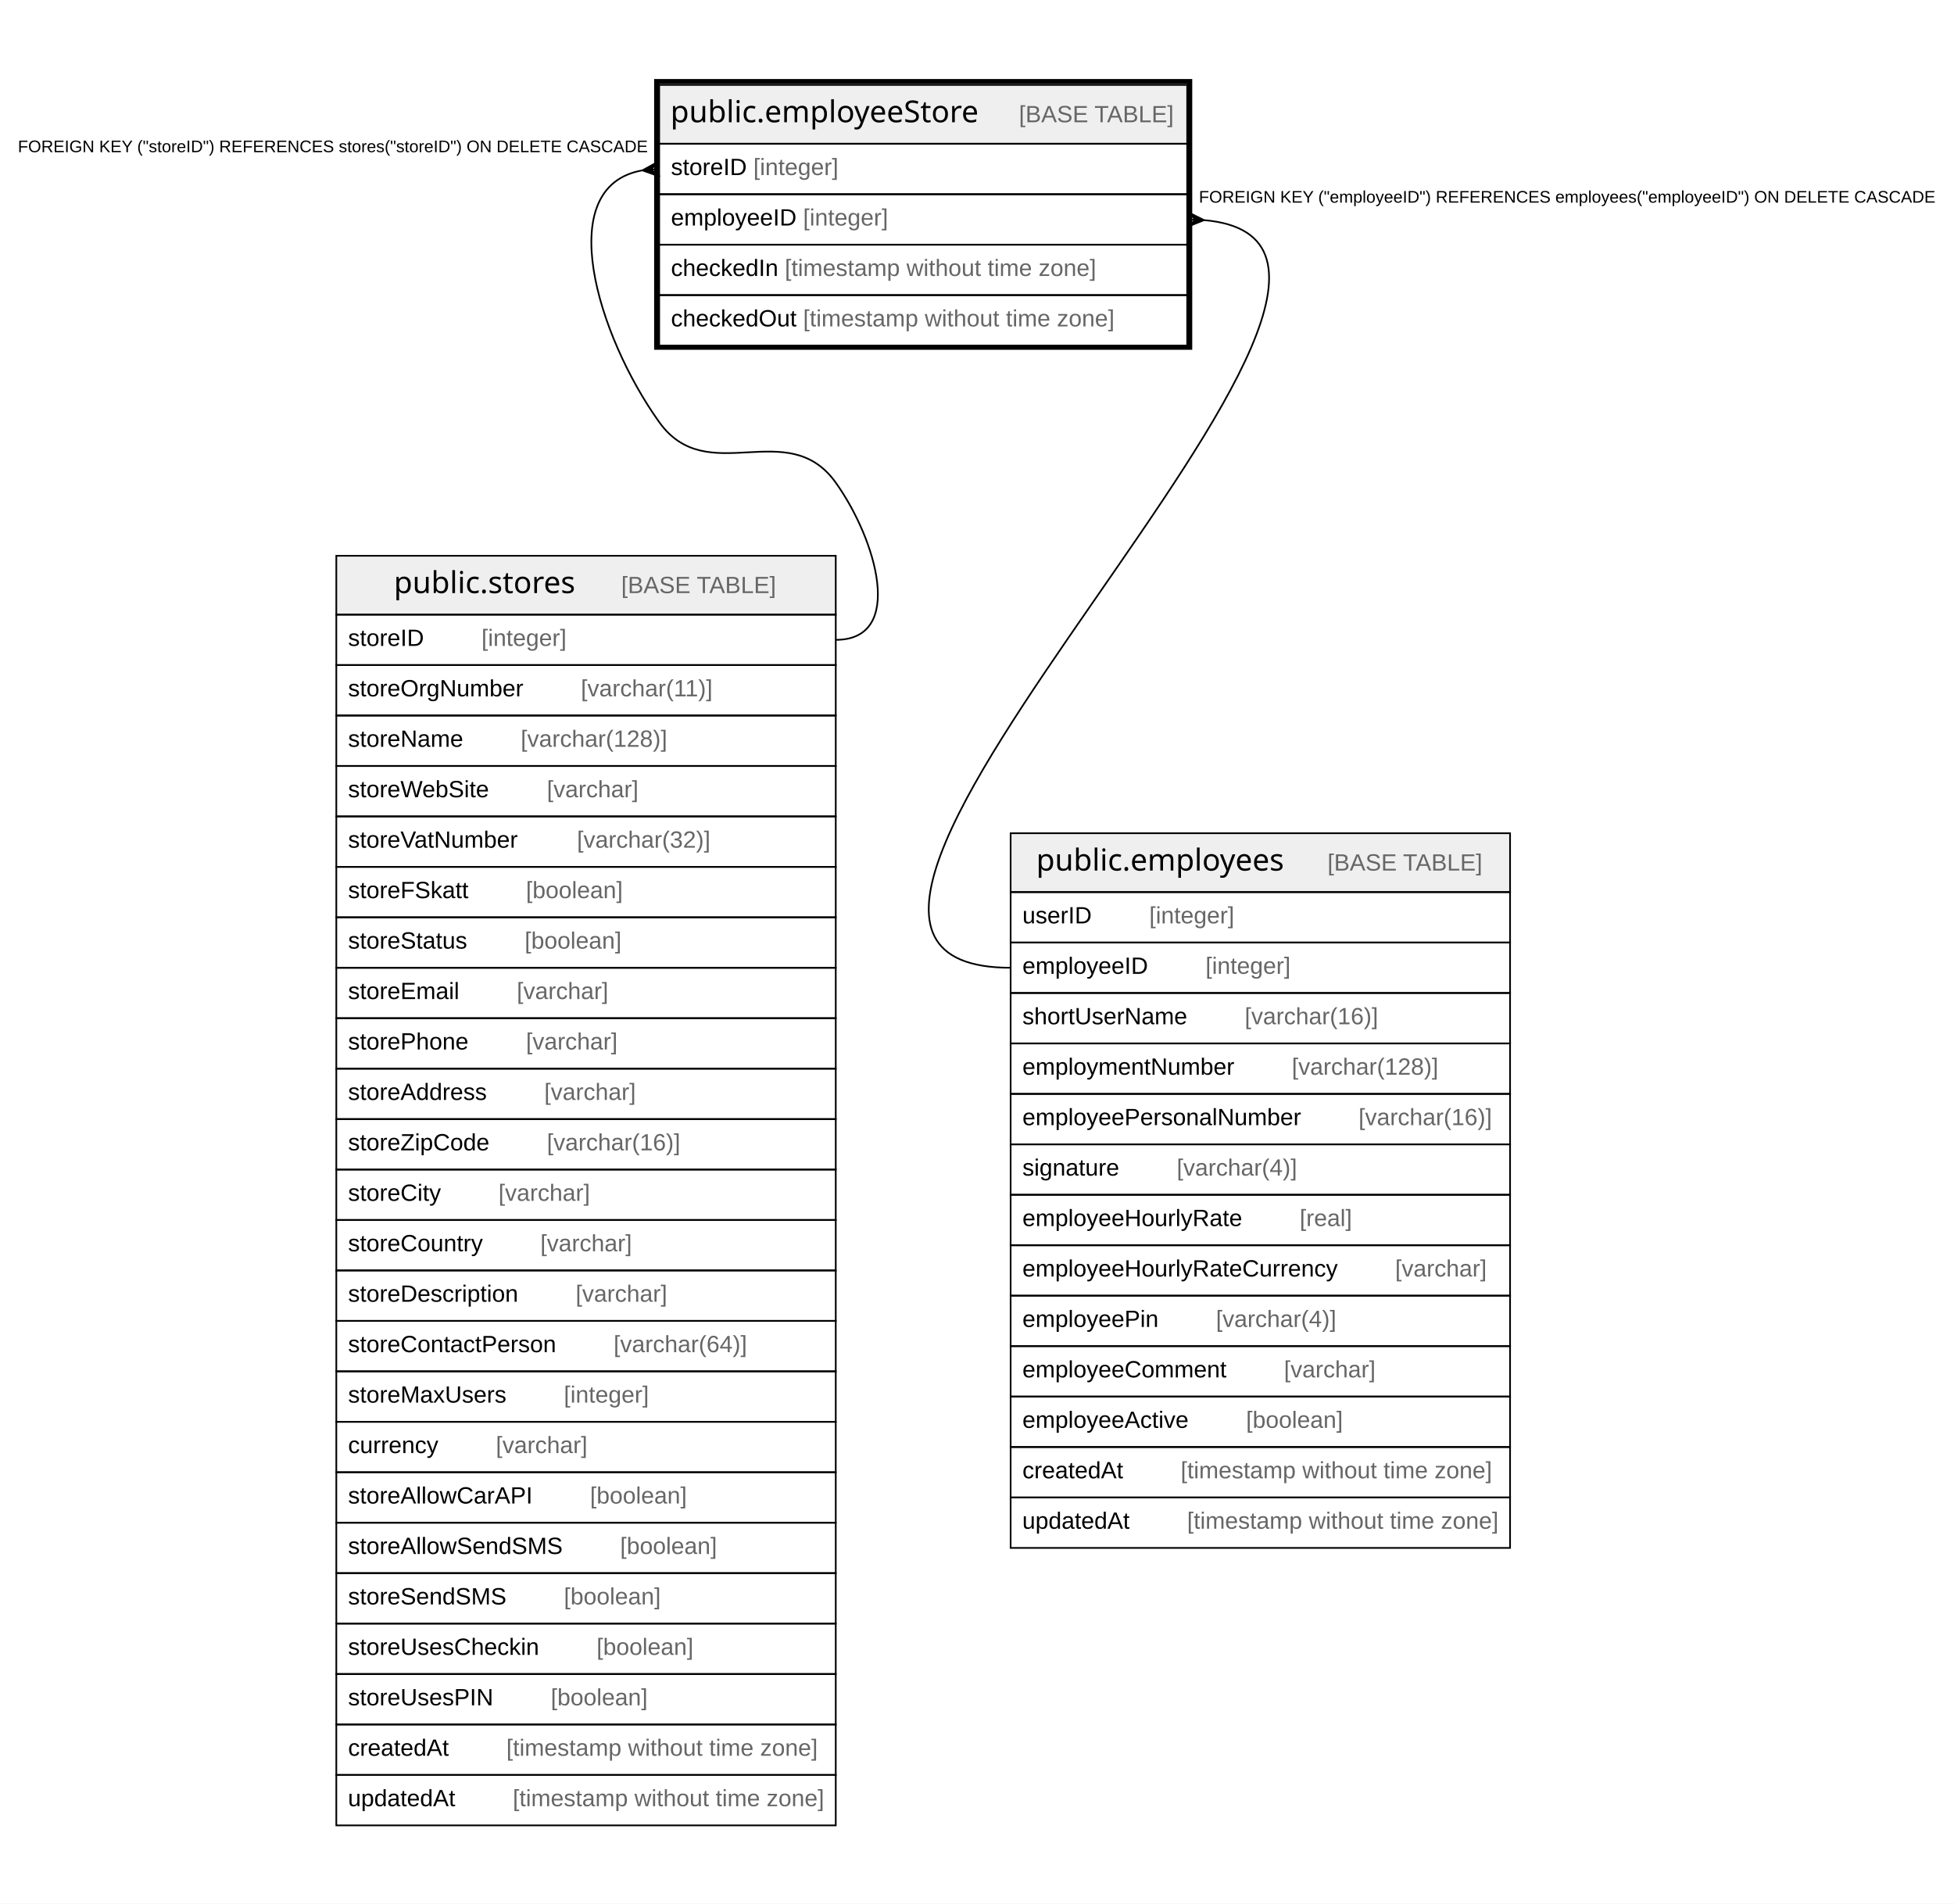
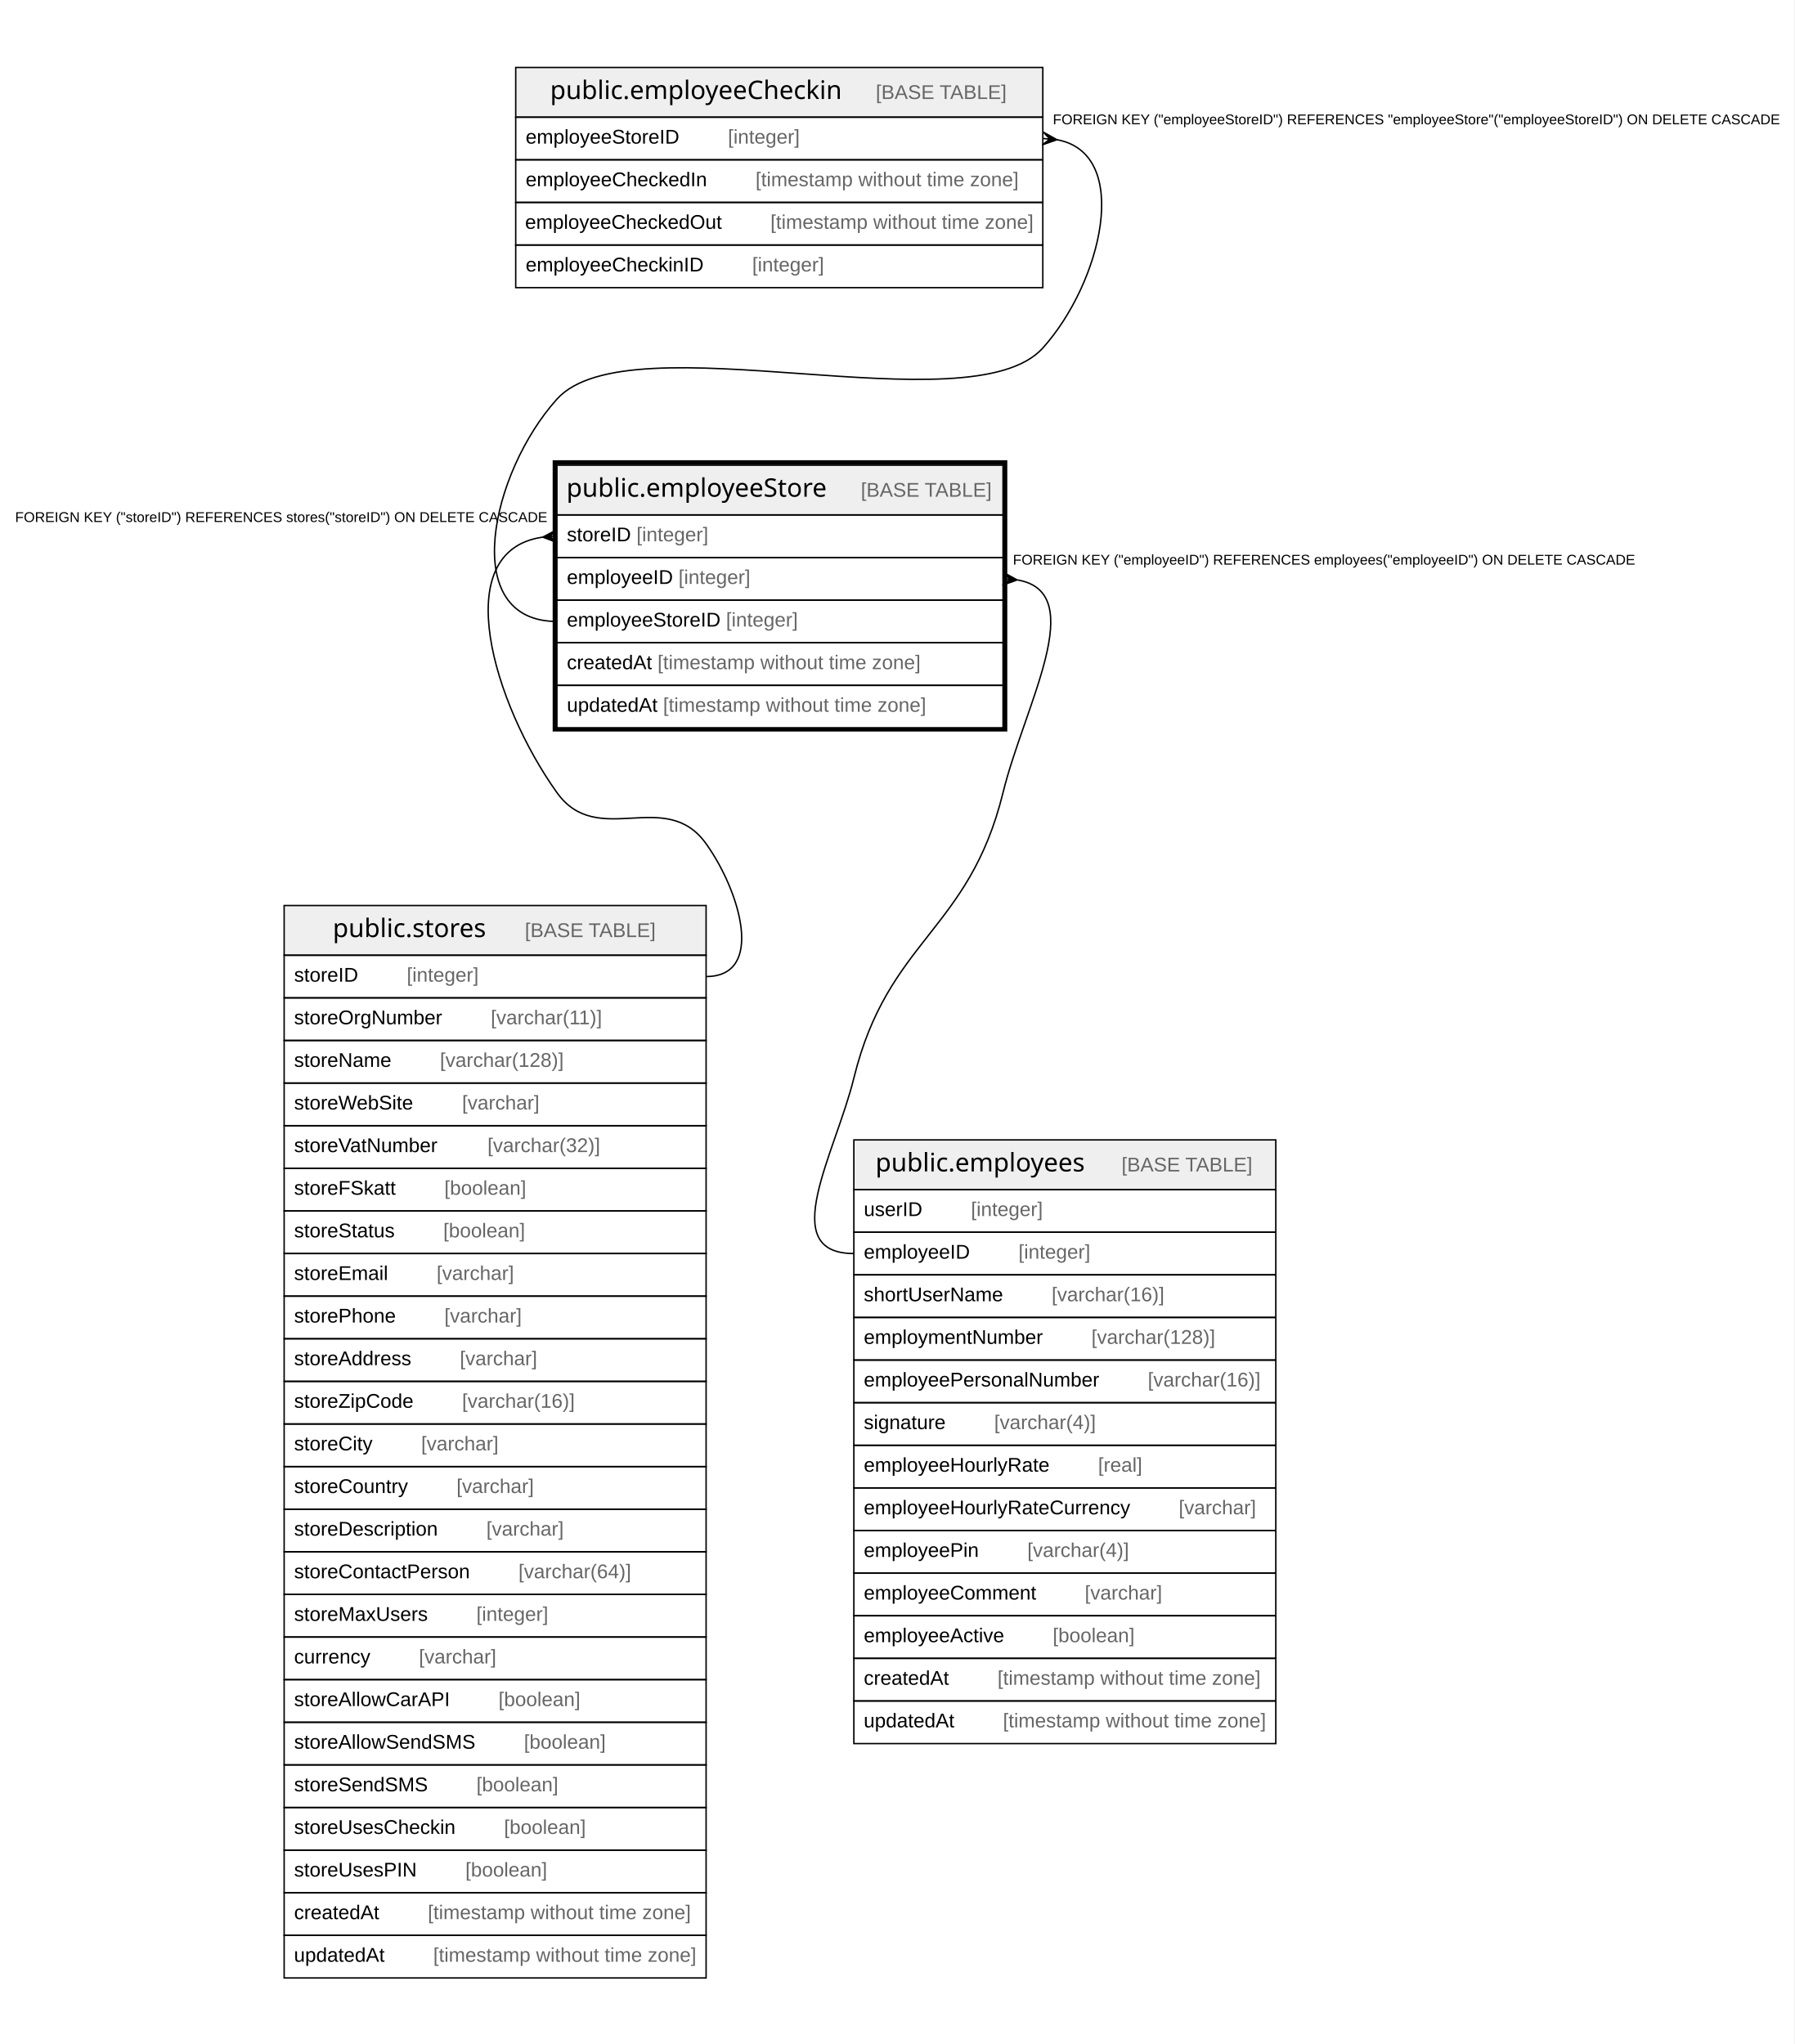
- <svg xmlns="http://www.w3.org/2000/svg" width="1162pt" height="1132pt" viewBox="0.00 0.00 1162.00 1132.00">
-   <g id="graph0" class="graph" transform="scale(1 1) rotate(0) translate(4 1128)">
-     <polygon fill="#ffffff" stroke="transparent" points="-4,4 -4,-1128 1158,-1128 1158,4 -4,4" />
+ <svg xmlns="http://www.w3.org/2000/svg" width="1263pt" height="1439pt" viewBox="0.00 0.00 1263.00 1439.00">
+   <g id="graph0" class="graph" transform="scale(1 1) rotate(0) translate(4 1435)">
+     <polygon fill="#ffffff" stroke="transparent" points="-4,4 -4,-1435 1259,-1435 1259,4 -4,4" />
    <g id="node1" class="node">
-       <polygon fill="#efefef" stroke="transparent" points="388,-1042.5 388,-1077.5 702,-1077.5 702,-1042.5 388,-1042.5" />
-       <polygon fill="none" stroke="#000000" points="388,-1042.5 388,-1077.5 702,-1077.5 702,-1042.5 388,-1042.5" />
-       <text text-anchor="start" x="394.697" y="-1055.3" font-family="Arial Bold" font-size="18.00" fill="#000000">public.employeeStore</text>
-       <text text-anchor="start" x="567.735" y="-1055.3" font-family="Arial" font-size="14.00" fill="#000000">    </text>
-       <text text-anchor="start" x="601.94" y="-1055.3" font-family="Arial" font-size="14.00" fill="#666666">[BASE TABLE]</text>
+       <polygon fill="#efefef" stroke="transparent" points="388,-1072.5 388,-1107.5 702,-1107.5 702,-1072.5 388,-1072.5" />
+       <polygon fill="none" stroke="#000000" points="388,-1072.5 388,-1107.5 702,-1107.5 702,-1072.5 388,-1072.5" />
+       <text text-anchor="start" x="394.697" y="-1085.3" font-family="Arial Bold" font-size="18.00" fill="#000000">public.employeeStore</text>
+       <text text-anchor="start" x="567.735" y="-1085.3" font-family="Arial" font-size="14.00" fill="#000000">    </text>
+       <text text-anchor="start" x="601.94" y="-1085.3" font-family="Arial" font-size="14.00" fill="#666666">[BASE TABLE]</text>
+       <polygon fill="none" stroke="#000000" points="388,-1042.5 388,-1072.5 702,-1072.5 702,-1042.5 388,-1042.5" />
+       <text text-anchor="start" x="395" y="-1053.9" font-family="Arial" font-size="14.00" fill="#000000">storeID </text>
+       <text text-anchor="start" x="444.004" y="-1053.9" font-family="Arial" font-size="14.00" fill="#666666">[integer]</text>
      <polygon fill="none" stroke="#000000" points="388,-1012.5 388,-1042.5 702,-1042.5 702,-1012.5 388,-1012.5" />
-       <text text-anchor="start" x="395" y="-1023.9" font-family="Arial" font-size="14.00" fill="#000000">storeID </text>
-       <text text-anchor="start" x="444.004" y="-1023.9" font-family="Arial" font-size="14.00" fill="#666666">[integer]</text>
+       <text text-anchor="start" x="395" y="-1023.9" font-family="Arial" font-size="14.00" fill="#000000">employeeID </text>
+       <text text-anchor="start" x="473.568" y="-1023.9" font-family="Arial" font-size="14.00" fill="#666666">[integer]</text>
      <polygon fill="none" stroke="#000000" points="388,-982.5 388,-1012.5 702,-1012.5 702,-982.5 388,-982.5" />
-       <text text-anchor="start" x="395" y="-993.9" font-family="Arial" font-size="14.00" fill="#000000">employeeID </text>
-       <text text-anchor="start" x="473.568" y="-993.9" font-family="Arial" font-size="14.00" fill="#666666">[integer]</text>
+       <text text-anchor="start" x="395" y="-993.9" font-family="Arial" font-size="14.00" fill="#000000">employeeStoreID </text>
+       <text text-anchor="start" x="507.021" y="-993.9" font-family="Arial" font-size="14.00" fill="#666666">[integer]</text>
      <polygon fill="none" stroke="#000000" points="388,-952.5 388,-982.5 702,-982.5 702,-952.5 388,-952.5" />
-       <text text-anchor="start" x="395" y="-963.9" font-family="Arial" font-size="14.00" fill="#000000">checkedIn </text>
-       <text text-anchor="start" x="462.694" y="-963.9" font-family="Arial" font-size="14.00" fill="#666666">[timestamp without time zone]</text>
+       <text text-anchor="start" x="395" y="-963.9" font-family="Arial" font-size="14.00" fill="#000000">createdAt </text>
+       <text text-anchor="start" x="458.799" y="-963.9" font-family="Arial" font-size="14.00" fill="#666666">[timestamp without time zone]</text>
      <polygon fill="none" stroke="#000000" points="388,-922.5 388,-952.5 702,-952.5 702,-922.5 388,-922.5" />
-       <text text-anchor="start" x="395" y="-933.9" font-family="Arial" font-size="14.00" fill="#000000">checkedOut </text>
-       <text text-anchor="start" x="473.585" y="-933.9" font-family="Arial" font-size="14.00" fill="#666666">[timestamp without time zone]</text>
-       <polygon fill="none" stroke="#000000" stroke-width="3" points="386.5,-921.5 386.5,-1079.5 703.5,-1079.5 703.5,-921.5 386.5,-921.5" />
+       <text text-anchor="start" x="395" y="-933.9" font-family="Arial" font-size="14.00" fill="#000000">updatedAt </text>
+       <text text-anchor="start" x="462.704" y="-933.9" font-family="Arial" font-size="14.00" fill="#666666">[timestamp without time zone]</text>
+       <polygon fill="none" stroke="#000000" stroke-width="3" points="386.5,-921.5 386.5,-1109.5 703.5,-1109.5 703.5,-921.5 386.5,-921.5" />
    </g>
    <g id="node2" class="node">
      <polygon fill="#efefef" stroke="transparent" points="196,-762.5 196,-797.5 493,-797.5 493,-762.5 196,-762.5" />
      <polygon fill="none" stroke="#000000" points="196,-762.5 196,-797.5 493,-797.5 493,-762.5 196,-762.5" />
      <text text-anchor="start" x="230.208" y="-775.3" font-family="Arial Bold" font-size="18.00" fill="#000000">public.stores</text>
      <text text-anchor="start" x="331.224" y="-775.3" font-family="Arial" font-size="14.00" fill="#000000">    </text>
      <text text-anchor="start" x="365.429" y="-775.3" font-family="Arial" font-size="14.00" fill="#666666">[BASE TABLE]</text>
      <polygon fill="none" stroke="#000000" points="196,-732.5 196,-762.5 493,-762.5 493,-732.5 196,-732.5" />
      <text text-anchor="start" x="203" y="-743.9" font-family="Arial" font-size="14.00" fill="#000000">storeID    </text>
      <text text-anchor="start" x="282.318" y="-743.9" font-family="Arial" font-size="14.00" fill="#666666">[integer]</text>
      <polygon fill="none" stroke="#000000" points="196,-702.5 196,-732.5 493,-732.5 493,-702.5 196,-702.5" />
      <text text-anchor="start" x="203" y="-713.9" font-family="Arial" font-size="14.00" fill="#000000">storeOrgNumber    </text>
      <text text-anchor="start" x="341.431" y="-713.9" font-family="Arial" font-size="14.00" fill="#666666">[varchar(11)]</text>
      <polygon fill="none" stroke="#000000" points="196,-672.5 196,-702.5 493,-702.5 493,-672.5 196,-672.5" />
      <text text-anchor="start" x="203" y="-683.9" font-family="Arial" font-size="14.00" fill="#000000">storeName    </text>
      <text text-anchor="start" x="305.654" y="-683.9" font-family="Arial" font-size="14.00" fill="#666666">[varchar(128)]</text>
      <polygon fill="none" stroke="#000000" points="196,-642.5 196,-672.5 493,-672.5 493,-642.5 196,-642.5" />
      <text text-anchor="start" x="203" y="-653.9" font-family="Arial" font-size="14.00" fill="#000000">storeWebSite    </text>
      <text text-anchor="start" x="321.217" y="-653.9" font-family="Arial" font-size="14.00" fill="#666666">[varchar]</text>
      <polygon fill="none" stroke="#000000" points="196,-612.5 196,-642.5 493,-642.5 493,-612.5 196,-612.5" />
      <text text-anchor="start" x="203" y="-623.9" font-family="Arial" font-size="14.00" fill="#000000">storeVatNumber    </text>
      <text text-anchor="start" x="339.107" y="-623.9" font-family="Arial" font-size="14.00" fill="#666666">[varchar(32)]</text>
      <polygon fill="none" stroke="#000000" points="196,-582.5 196,-612.5 493,-612.5 493,-582.5 196,-582.5" />
      <text text-anchor="start" x="203" y="-593.9" font-family="Arial" font-size="14.00" fill="#000000">storeFSkatt    </text>
      <text text-anchor="start" x="308.774" y="-593.9" font-family="Arial" font-size="14.00" fill="#666666">[boolean]</text>
      <polygon fill="none" stroke="#000000" points="196,-552.5 196,-582.5 493,-582.5 493,-552.5 196,-552.5" />
      <text text-anchor="start" x="203" y="-563.9" font-family="Arial" font-size="14.00" fill="#000000">storeStatus    </text>
      <text text-anchor="start" x="308.004" y="-563.9" font-family="Arial" font-size="14.00" fill="#666666">[boolean]</text>
      <polygon fill="none" stroke="#000000" points="196,-522.5 196,-552.5 493,-552.5 493,-522.5 196,-522.5" />
      <text text-anchor="start" x="203" y="-533.9" font-family="Arial" font-size="14.00" fill="#000000">storeEmail    </text>
      <text text-anchor="start" x="303.314" y="-533.9" font-family="Arial" font-size="14.00" fill="#666666">[varchar]</text>
      <polygon fill="none" stroke="#000000" points="196,-492.5 196,-522.5 493,-522.5 493,-492.5 196,-492.5" />
      <text text-anchor="start" x="203" y="-503.9" font-family="Arial" font-size="14.00" fill="#000000">storePhone    </text>
      <text text-anchor="start" x="308.788" y="-503.9" font-family="Arial" font-size="14.00" fill="#666666">[varchar]</text>
      <polygon fill="none" stroke="#000000" points="196,-462.5 196,-492.5 493,-492.5 493,-462.5 196,-462.5" />
      <text text-anchor="start" x="203" y="-473.9" font-family="Arial" font-size="14.00" fill="#000000">storeAddress    </text>
      <text text-anchor="start" x="319.666" y="-473.9" font-family="Arial" font-size="14.00" fill="#666666">[varchar]</text>
      <polygon fill="none" stroke="#000000" points="196,-432.5 196,-462.5 493,-462.5 493,-432.5 196,-432.5" />
      <text text-anchor="start" x="203" y="-443.9" font-family="Arial" font-size="14.00" fill="#000000">storeZipCode    </text>
      <text text-anchor="start" x="321.217" y="-443.9" font-family="Arial" font-size="14.00" fill="#666666">[varchar(16)]</text>
      <polygon fill="none" stroke="#000000" points="196,-402.5 196,-432.5 493,-432.5 493,-402.5 196,-402.5" />
      <text text-anchor="start" x="203" y="-413.9" font-family="Arial" font-size="14.00" fill="#000000">storeCity    </text>
      <text text-anchor="start" x="292.425" y="-413.9" font-family="Arial" font-size="14.00" fill="#666666">[varchar]</text>
      <polygon fill="none" stroke="#000000" points="196,-372.5 196,-402.5 493,-402.5 493,-372.5 196,-372.5" />
      <text text-anchor="start" x="203" y="-383.9" font-family="Arial" font-size="14.00" fill="#000000">storeCountry    </text>
      <text text-anchor="start" x="317.327" y="-383.9" font-family="Arial" font-size="14.00" fill="#666666">[varchar]</text>
      <polygon fill="none" stroke="#000000" points="196,-342.5 196,-372.5 493,-372.5 493,-342.5 196,-342.5" />
      <text text-anchor="start" x="203" y="-353.9" font-family="Arial" font-size="14.00" fill="#000000">storeDescription    </text>
      <text text-anchor="start" x="338.323" y="-353.9" font-family="Arial" font-size="14.00" fill="#666666">[varchar]</text>
      <polygon fill="none" stroke="#000000" points="196,-312.5 196,-342.5 493,-342.5 493,-312.5 196,-312.5" />
      <text text-anchor="start" x="203" y="-323.9" font-family="Arial" font-size="14.00" fill="#000000">storeContactPerson    </text>
      <text text-anchor="start" x="360.902" y="-323.9" font-family="Arial" font-size="14.00" fill="#666666">[varchar(64)]</text>
      <polygon fill="none" stroke="#000000" points="196,-282.5 196,-312.5 493,-312.5 493,-282.5 196,-282.5" />
      <text text-anchor="start" x="203" y="-293.9" font-family="Arial" font-size="14.00" fill="#000000">storeMaxUsers    </text>
      <text text-anchor="start" x="331.314" y="-293.9" font-family="Arial" font-size="14.00" fill="#666666">[integer]</text>
      <polygon fill="none" stroke="#000000" points="196,-252.5 196,-282.5 493,-282.5 493,-252.5 196,-252.5" />
      <text text-anchor="start" x="203" y="-263.9" font-family="Arial" font-size="14.00" fill="#000000">currency    </text>
      <text text-anchor="start" x="290.874" y="-263.9" font-family="Arial" font-size="14.00" fill="#666666">[varchar]</text>
      <polygon fill="none" stroke="#000000" points="196,-222.5 196,-252.5 493,-252.5 493,-222.5 196,-222.5" />
      <text text-anchor="start" x="203" y="-233.9" font-family="Arial" font-size="14.00" fill="#000000">storeAllowCarAPI    </text>
      <text text-anchor="start" x="346.874" y="-233.9" font-family="Arial" font-size="14.00" fill="#666666">[boolean]</text>
      <polygon fill="none" stroke="#000000" points="196,-192.5 196,-222.5 493,-222.5 493,-192.5 196,-192.5" />
      <text text-anchor="start" x="203" y="-203.9" font-family="Arial" font-size="14.00" fill="#000000">storeAllowSendSMS    </text>
      <text text-anchor="start" x="364.778" y="-203.9" font-family="Arial" font-size="14.00" fill="#666666">[boolean]</text>
      <polygon fill="none" stroke="#000000" points="196,-162.5 196,-192.5 493,-192.5 493,-162.5 196,-162.5" />
      <text text-anchor="start" x="203" y="-173.9" font-family="Arial" font-size="14.00" fill="#000000">storeSendSMS    </text>
      <text text-anchor="start" x="331.339" y="-173.9" font-family="Arial" font-size="14.00" fill="#666666">[boolean]</text>
      <polygon fill="none" stroke="#000000" points="196,-132.5 196,-162.5 493,-162.5 493,-132.5 196,-132.5" />
      <text text-anchor="start" x="203" y="-143.9" font-family="Arial" font-size="14.00" fill="#000000">storeUsesCheckin    </text>
      <text text-anchor="start" x="350.771" y="-143.9" font-family="Arial" font-size="14.00" fill="#666666">[boolean]</text>
      <polygon fill="none" stroke="#000000" points="196,-102.5 196,-132.5 493,-132.5 493,-102.5 196,-102.5" />
      <text text-anchor="start" x="203" y="-113.9" font-family="Arial" font-size="14.00" fill="#000000">storeUsesPIN    </text>
      <text text-anchor="start" x="323.544" y="-113.9" font-family="Arial" font-size="14.00" fill="#666666">[boolean]</text>
      <polygon fill="none" stroke="#000000" points="196,-72.5 196,-102.5 493,-102.5 493,-72.5 196,-72.5" />
      <text text-anchor="start" x="203" y="-83.9" font-family="Arial" font-size="14.00" fill="#000000">createdAt    </text>
      <text text-anchor="start" x="297.114" y="-83.9" font-family="Arial" font-size="14.00" fill="#666666">[timestamp without time zone]</text>
      <polygon fill="none" stroke="#000000" points="196,-42.5 196,-72.5 493,-72.5 493,-42.5 196,-42.5" />
      <text text-anchor="start" x="202.921" y="-53.9" font-family="Arial" font-size="14.00" fill="#000000">updatedAt    </text>
      <text text-anchor="start" x="300.939" y="-53.9" font-family="Arial" font-size="14.00" fill="#666666">[timestamp without time zone]</text>
    </g>
    <g id="edge1" class="edge">
-       <path fill="none" stroke="#000000" d="M377.864,-1026.661C324.207,-1017.117 351.248,-928.453 388,-877 416.674,-836.856 464.326,-881.144 493,-841 517.154,-807.185 534.556,-747.5 493,-747.5" />
-       <polygon fill="#000000" stroke="#000000" points="378.034,-1026.675 387.629,-1031.985 383.017,-1027.087 388,-1027.5 388,-1027.5 388,-1027.5 383.017,-1027.087 388.371,-1023.015 378.034,-1026.675 378.034,-1026.675" />
-       <text text-anchor="start" x="6.623" y="-1037.5" font-family="Arial" font-size="10.00" fill="#000000">FOREIGN KEY ("storeID") REFERENCES stores("storeID") ON DELETE CASCADE</text>
+       <path fill="none" stroke="#000000" d="M377.869,-1056.817C310.822,-1047.249 343.466,-939.347 388,-877 416.674,-836.856 464.326,-881.144 493,-841 517.154,-807.185 534.556,-747.5 493,-747.5" />
+       <polygon fill="#000000" stroke="#000000" points="378.023,-1056.828 387.697,-1061.99 383.011,-1057.164 388,-1057.5 388,-1057.5 388,-1057.5 383.011,-1057.164 388.303,-1053.01 378.023,-1056.828 378.023,-1056.828" />
+       <text text-anchor="start" x="6.623" y="-1067.5" font-family="Arial" font-size="10.00" fill="#000000">FOREIGN KEY ("storeID") REFERENCES stores("storeID") ON DELETE CASCADE</text>
    </g>
    <g id="node3" class="node">
      <polygon fill="#efefef" stroke="transparent" points="597,-597.5 597,-632.5 894,-632.5 894,-597.5 597,-597.5" />
      <polygon fill="none" stroke="#000000" points="597,-597.5 597,-632.5 894,-632.5 894,-597.5 597,-597.5" />
      <text text-anchor="start" x="612.203" y="-610.3" font-family="Arial Bold" font-size="18.00" fill="#000000">public.employees</text>
      <text text-anchor="start" x="751.229" y="-610.3" font-family="Arial" font-size="14.00" fill="#000000">    </text>
      <text text-anchor="start" x="785.434" y="-610.3" font-family="Arial" font-size="14.00" fill="#666666">[BASE TABLE]</text>
      <polygon fill="none" stroke="#000000" points="597,-567.5 597,-597.5 894,-597.5 894,-567.5 597,-567.5" />
      <text text-anchor="start" x="604" y="-578.9" font-family="Arial" font-size="14.00" fill="#000000">userID    </text>
      <text text-anchor="start" x="679.428" y="-578.9" font-family="Arial" font-size="14.00" fill="#666666">[integer]</text>
      <polygon fill="none" stroke="#000000" points="597,-537.5 597,-567.5 894,-567.5 894,-537.5 597,-537.5" />
      <text text-anchor="start" x="604" y="-548.9" font-family="Arial" font-size="14.00" fill="#000000">employeeID    </text>
      <text text-anchor="start" x="712.882" y="-548.9" font-family="Arial" font-size="14.00" fill="#666666">[integer]</text>
      <polygon fill="none" stroke="#000000" points="597,-507.5 597,-537.5 894,-537.5 894,-507.5 597,-507.5" />
      <text text-anchor="start" x="604" y="-518.9" font-family="Arial" font-size="14.00" fill="#000000">shortUserName    </text>
      <text text-anchor="start" x="736.203" y="-518.9" font-family="Arial" font-size="14.00" fill="#666666">[varchar(16)]</text>
      <polygon fill="none" stroke="#000000" points="597,-477.5 597,-507.5 894,-507.5 894,-477.5 597,-477.5" />
      <text text-anchor="start" x="604" y="-488.9" font-family="Arial" font-size="14.00" fill="#000000">employmentNumber    </text>
      <text text-anchor="start" x="764.212" y="-488.9" font-family="Arial" font-size="14.00" fill="#666666">[varchar(128)]</text>
      <polygon fill="none" stroke="#000000" points="597,-447.5 597,-477.5 894,-477.5 894,-447.5 597,-447.5" />
      <text text-anchor="start" x="604" y="-458.9" font-family="Arial" font-size="14.00" fill="#000000">employeePersonalNumber    </text>
      <text text-anchor="start" x="803.895" y="-458.9" font-family="Arial" font-size="14.00" fill="#666666">[varchar(16)]</text>
      <polygon fill="none" stroke="#000000" points="597,-417.5 597,-447.5 894,-447.5 894,-417.5 597,-417.5" />
      <text text-anchor="start" x="604" y="-428.9" font-family="Arial" font-size="14.00" fill="#000000">signature    </text>
      <text text-anchor="start" x="695.776" y="-428.9" font-family="Arial" font-size="14.00" fill="#666666">[varchar(4)]</text>
      <polygon fill="none" stroke="#000000" points="597,-387.5 597,-417.5 894,-417.5 894,-387.5 597,-387.5" />
      <text text-anchor="start" x="604" y="-398.9" font-family="Arial" font-size="14.00" fill="#000000">employeeHourlyRate    </text>
      <text text-anchor="start" x="768.886" y="-398.9" font-family="Arial" font-size="14.00" fill="#666666">[real]</text>
      <polygon fill="none" stroke="#000000" points="597,-357.5 597,-387.5 894,-387.5 894,-357.5 597,-357.5" />
      <text text-anchor="start" x="604" y="-368.9" font-family="Arial" font-size="14.00" fill="#000000">employeeHourlyRateCurrency    </text>
      <text text-anchor="start" x="825.662" y="-368.9" font-family="Arial" font-size="14.00" fill="#666666">[varchar]</text>
      <polygon fill="none" stroke="#000000" points="597,-327.5 597,-357.5 894,-357.5 894,-327.5 597,-327.5" />
      <text text-anchor="start" x="604" y="-338.9" font-family="Arial" font-size="14.00" fill="#000000">employeePin    </text>
      <text text-anchor="start" x="719.111" y="-338.9" font-family="Arial" font-size="14.00" fill="#666666">[varchar(4)]</text>
      <polygon fill="none" stroke="#000000" points="597,-297.5 597,-327.5 894,-327.5 894,-297.5 597,-297.5" />
      <text text-anchor="start" x="604" y="-308.9" font-family="Arial" font-size="14.00" fill="#000000">employeeComment    </text>
      <text text-anchor="start" x="759.551" y="-308.9" font-family="Arial" font-size="14.00" fill="#666666">[varchar]</text>
      <polygon fill="none" stroke="#000000" points="597,-267.5 597,-297.5 894,-297.5 894,-267.5 597,-267.5" />
      <text text-anchor="start" x="604" y="-278.9" font-family="Arial" font-size="14.00" fill="#000000">employeeActive    </text>
      <text text-anchor="start" x="737.001" y="-278.9" font-family="Arial" font-size="14.00" fill="#666666">[boolean]</text>
      <polygon fill="none" stroke="#000000" points="597,-237.5 597,-267.5 894,-267.5 894,-237.5 597,-237.5" />
      <text text-anchor="start" x="604" y="-248.9" font-family="Arial" font-size="14.00" fill="#000000">createdAt    </text>
      <text text-anchor="start" x="698.114" y="-248.9" font-family="Arial" font-size="14.00" fill="#666666">[timestamp without time zone]</text>
      <polygon fill="none" stroke="#000000" points="597,-207.5 597,-237.5 894,-237.5 894,-207.5 597,-207.5" />
      <text text-anchor="start" x="603.921" y="-218.9" font-family="Arial" font-size="14.00" fill="#000000">updatedAt    </text>
      <text text-anchor="start" x="701.939" y="-218.9" font-family="Arial" font-size="14.00" fill="#666666">[timestamp without time zone]</text>
    </g>
    <g id="edge2" class="edge">
-       <path fill="none" stroke="#000000" d="M712.061,-997.092C887.45,-981.993 397.363,-552.5 597,-552.5" />
-       <polygon fill="#000000" stroke="#000000" points="711.992,-997.095 701.818,-993.004 706.996,-997.298 702,-997.5 702,-997.5 702,-997.5 706.996,-997.298 702.182,-1001.996 711.992,-997.095 711.992,-997.095" />
-       <text text-anchor="start" x="708.947" y="-1007.5" font-family="Arial" font-size="10.00" fill="#000000">FOREIGN KEY ("employeeID") REFERENCES employees("employeeID") ON DELETE CASCADE</text>
+       <path fill="none" stroke="#000000" d="M712.26,-1026.696C763.23,-1017.876 717.042,-938.281 702,-877 677.974,-779.117 621.026,-773.883 597,-676 583.915,-622.693 542.111,-552.5 597,-552.5" />
+       <polygon fill="#000000" stroke="#000000" points="711.969,-1026.719 701.648,-1023.014 706.985,-1027.109 702,-1027.5 702,-1027.5 702,-1027.5 706.985,-1027.109 702.352,-1031.986 711.969,-1026.719 711.969,-1026.719" />
+       <text text-anchor="start" x="708.947" y="-1037.5" font-family="Arial" font-size="10.00" fill="#000000">FOREIGN KEY ("employeeID") REFERENCES employees("employeeID") ON DELETE CASCADE</text>
+     </g>
+     <g id="node4" class="node">
+       <polygon fill="#efefef" stroke="transparent" points="359,-1352.5 359,-1387.5 730,-1387.5 730,-1352.5 359,-1352.5" />
+       <polygon fill="none" stroke="#000000" points="359,-1352.5 359,-1387.5 730,-1387.5 730,-1352.5 359,-1352.5" />
+       <text text-anchor="start" x="383.199" y="-1365.3" font-family="Arial Bold" font-size="18.00" fill="#000000">public.employeeCheckin</text>
+       <text text-anchor="start" x="578.233" y="-1365.3" font-family="Arial" font-size="14.00" fill="#000000">    </text>
+       <text text-anchor="start" x="612.438" y="-1365.3" font-family="Arial" font-size="14.00" fill="#666666">[BASE TABLE]</text>
+       <polygon fill="none" stroke="#000000" points="359,-1322.5 359,-1352.5 730,-1352.5 730,-1322.5 359,-1322.5" />
+       <text text-anchor="start" x="366" y="-1333.9" font-family="Arial" font-size="14.00" fill="#000000">employeeStoreID    </text>
+       <text text-anchor="start" x="508.335" y="-1333.9" font-family="Arial" font-size="14.00" fill="#666666">[integer]</text>
+       <polygon fill="none" stroke="#000000" points="359,-1292.5 359,-1322.5 730,-1322.5 730,-1292.5 359,-1292.5" />
+       <text text-anchor="start" x="366" y="-1303.9" font-family="Arial" font-size="14.00" fill="#000000">employeeCheckedIn    </text>
+       <text text-anchor="start" x="527.795" y="-1303.9" font-family="Arial" font-size="14.00" fill="#666666">[timestamp without time zone]</text>
+       <polygon fill="none" stroke="#000000" points="359,-1262.5 359,-1292.5 730,-1292.5 730,-1262.5 359,-1262.5" />
+       <text text-anchor="start" x="365.587" y="-1273.9" font-family="Arial" font-size="14.00" fill="#000000">employeeCheckedOut    </text>
+       <text text-anchor="start" x="538.273" y="-1273.9" font-family="Arial" font-size="14.00" fill="#666666">[timestamp without time zone]</text>
+       <polygon fill="none" stroke="#000000" points="359,-1232.5 359,-1262.5 730,-1262.5 730,-1232.5 359,-1232.5" />
+       <text text-anchor="start" x="366" y="-1243.9" font-family="Arial" font-size="14.00" fill="#000000">employeeCheckinID    </text>
+       <text text-anchor="start" x="525.443" y="-1243.9" font-family="Arial" font-size="14.00" fill="#666666">[integer]</text>
+     </g>
+     <g id="edge3" class="edge">
+       <path fill="none" stroke="#000000" d="M739.983,-1336.638C793.116,-1326.846 771.463,-1236.056 730,-1190 678.87,-1133.205 439.13,-1210.795 388,-1154 341.462,-1102.306 318.444,-997.5 388,-997.5" />
+       <polygon fill="#000000" stroke="#000000" points="739.963,-1336.64 729.613,-1333.017 734.981,-1337.07 730,-1337.5 730,-1337.5 730,-1337.5 734.981,-1337.07 730.387,-1341.983 739.963,-1336.64 739.963,-1336.64" />
+       <text text-anchor="start" x="737.056" y="-1347.5" font-family="Arial" font-size="10.00" fill="#000000">FOREIGN KEY ("employeeStoreID") REFERENCES "employeeStore"("employeeStoreID") ON DELETE CASCADE</text>
    </g>
  </g>
</svg>
